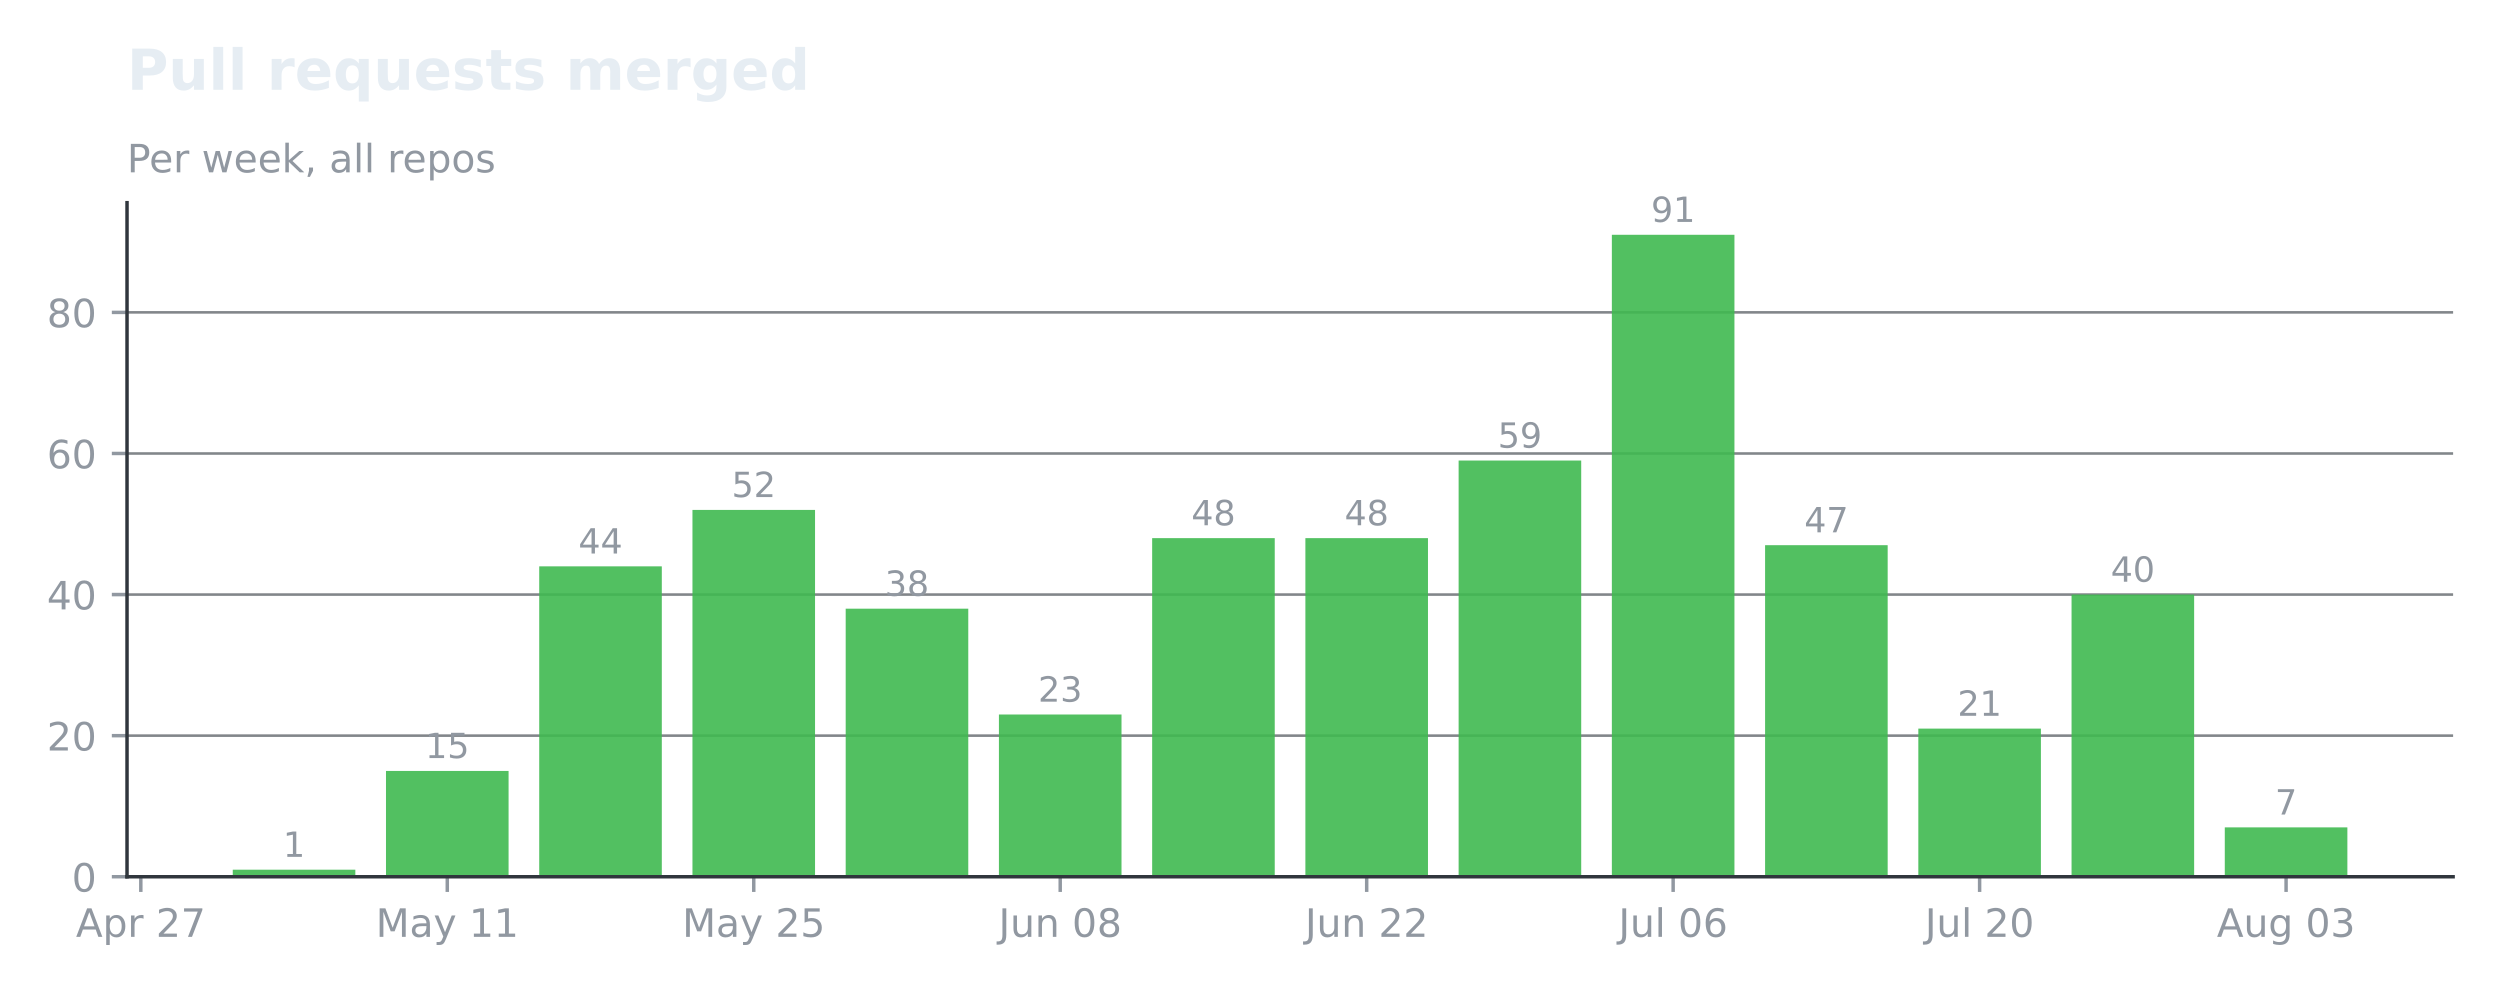
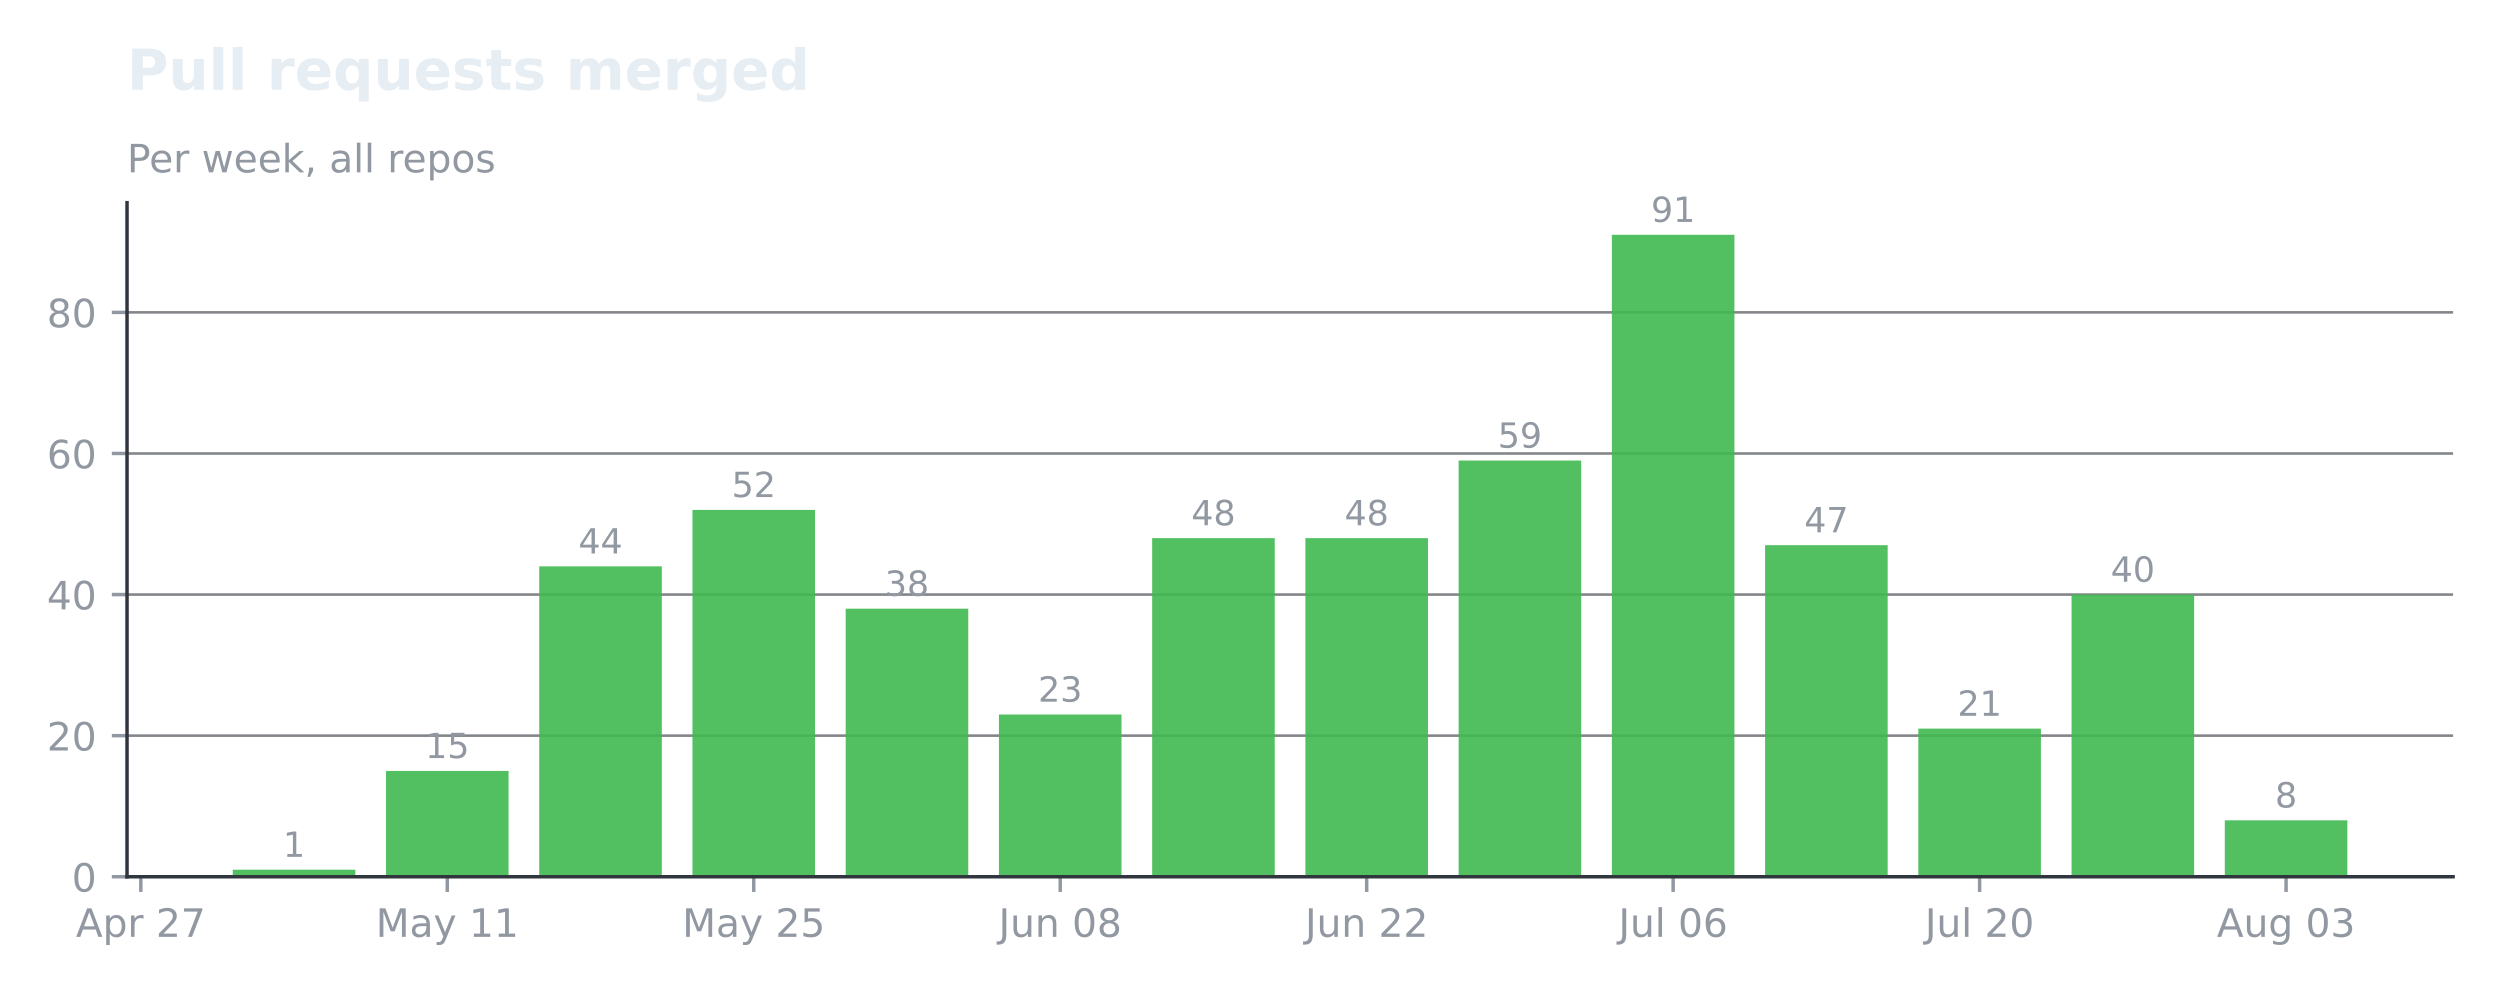
<svg xmlns="http://www.w3.org/2000/svg" xmlns:xlink="http://www.w3.org/1999/xlink" width="575.732pt" height="228.711pt" viewBox="0 0 575.732 228.711" version="1.1">
  <defs>
    <style type="text/css">*{stroke-linejoin: round; stroke-linecap: butt}</style>
  </defs>
  <g id="figure_1">
    <g id="patch_1">
      <path d="M 0 228.711  L 575.732 228.711  L 575.732 -0  L 0 -0  L 0 228.711  z " style="fill: none; opacity: 0" />
    </g>
    <g id="axes_1">
      <g id="patch_2">
        <path d="M 29.253 201.91  L 564.933 201.91  L 564.933 46.678  L 29.253 46.678  L 29.253 201.91  z " style="fill: none" />
      </g>
      <g id="matplotlib.axis_1">
        <g id="xtick_1">
          <g id="line2d_1">
            <defs>
-               <path id="m117ab5d6dc" d="M 0 0  L 0 3.5  " style="stroke: #9198a1; stroke-width: 0.8" />
+               <path id="m3a29b6b973" d="M 0 0  L 0 3.5  " style="stroke: #9198a1; stroke-width: 0.8" />
            </defs>
            <g>
-               <use xlink:href="#m117ab5d6dc" x="32.428" y="201.91" style="fill: #9198a1; stroke: #9198a1; stroke-width: 0.8" />
+               <use xlink:href="#m3a29b6b973" x="32.428" y="201.91" style="fill: #9198a1; stroke: #9198a1; stroke-width: 0.8" />
            </g>
          </g>
          <g id="text_1">
            <g style="fill: #9198a1" transform="translate(17.48706 215.7479) scale(0.09 -0.09)">
              <defs>
                <path id="DejaVuSans-24" d="M 2188 4044  L 1331 1722  L 3047 1722  L 2188 4044  z M 1831 4666  L 2547 4666  L 4325 0  L 3669 0  L 3244 1197  L 1141 1197  L 716 0  L 50 0  L 1831 4666  z " transform="scale(0.015625)" />
                <path id="DejaVuSans-53" d="M 1159 525  L 1159 -1331  L 581 -1331  L 581 3500  L 1159 3500  L 1159 2969  Q 1341 3281 1617 3432  Q 1894 3584 2278 3584  Q 2916 3584 3314 3078  Q 3713 2572 3713 1747  Q 3713 922 3314 415  Q 2916 -91 2278 -91  Q 1894 -91 1617 61  Q 1341 213 1159 525  z M 3116 1747  Q 3116 2381 2855 2742  Q 2594 3103 2138 3103  Q 1681 3103 1420 2742  Q 1159 2381 1159 1747  Q 1159 1113 1420 752  Q 1681 391 2138 391  Q 2594 391 2855 752  Q 3116 1113 3116 1747  z " transform="scale(0.015625)" />
                <path id="DejaVuSans-55" d="M 2631 2963  Q 2534 3019 2420 3045  Q 2306 3072 2169 3072  Q 1681 3072 1420 2755  Q 1159 2438 1159 1844  L 1159 0  L 581 0  L 581 3500  L 1159 3500  L 1159 2956  Q 1341 3275 1631 3429  Q 1922 3584 2338 3584  Q 2397 3584 2469 3576  Q 2541 3569 2628 3553  L 2631 2963  z " transform="scale(0.015625)" />
                <path id="DejaVuSans-3" transform="scale(0.015625)" />
                <path id="DejaVuSans-15" d="M 1228 531  L 3431 531  L 3431 0  L 469 0  L 469 531  Q 828 903 1448 1529  Q 2069 2156 2228 2338  Q 2531 2678 2651 2914  Q 2772 3150 2772 3378  Q 2772 3750 2511 3984  Q 2250 4219 1831 4219  Q 1534 4219 1204 4116  Q 875 4013 500 3803  L 500 4441  Q 881 4594 1212 4672  Q 1544 4750 1819 4750  Q 2544 4750 2975 4387  Q 3406 4025 3406 3419  Q 3406 3131 3298 2873  Q 3191 2616 2906 2266  Q 2828 2175 2409 1742  Q 1991 1309 1228 531  z " transform="scale(0.015625)" />
                <path id="DejaVuSans-1a" d="M 525 4666  L 3525 4666  L 3525 4397  L 1831 0  L 1172 0  L 2766 4134  L 525 4134  L 525 4666  z " transform="scale(0.015625)" />
              </defs>
              <use xlink:href="#DejaVuSans-24" />
              <use xlink:href="#DejaVuSans-53" transform="translate(68.40625 0)" />
              <use xlink:href="#DejaVuSans-55" transform="translate(131.8906 0)" />
              <use xlink:href="#DejaVuSans-3" transform="translate(173 0)" />
              <use xlink:href="#DejaVuSans-15" transform="translate(204.7812 0)" />
              <use xlink:href="#DejaVuSans-1a" transform="translate(268.4062 0)" />
            </g>
          </g>
        </g>
        <g id="xtick_2">
          <g id="line2d_2">
            <g>
-               <use xlink:href="#m117ab5d6dc" x="103.006" y="201.91" style="fill: #9198a1; stroke: #9198a1; stroke-width: 0.8" />
+               <use xlink:href="#m3a29b6b973" x="103.006" y="201.91" style="fill: #9198a1; stroke: #9198a1; stroke-width: 0.8" />
            </g>
          </g>
          <g id="text_2">
            <g style="fill: #9198a1" transform="translate(86.54539 215.7479) scale(0.09 -0.09)">
              <defs>
                <path id="DejaVuSans-30" d="M 628 4666  L 1569 4666  L 2759 1491  L 3956 4666  L 4897 4666  L 4897 0  L 4281 0  L 4281 4097  L 3078 897  L 2444 897  L 1241 4097  L 1241 0  L 628 0  L 628 4666  z " transform="scale(0.015625)" />
                <path id="DejaVuSans-44" d="M 2194 1759  Q 1497 1759 1228 1600  Q 959 1441 959 1056  Q 959 750 1161 570  Q 1363 391 1709 391  Q 2188 391 2477 730  Q 2766 1069 2766 1631  L 2766 1759  L 2194 1759  z M 3341 1997  L 3341 0  L 2766 0  L 2766 531  Q 2569 213 2275 61  Q 1981 -91 1556 -91  Q 1019 -91 701 211  Q 384 513 384 1019  Q 384 1609 779 1909  Q 1175 2209 1959 2209  L 2766 2209  L 2766 2266  Q 2766 2663 2505 2880  Q 2244 3097 1772 3097  Q 1472 3097 1187 3025  Q 903 2953 641 2809  L 641 3341  Q 956 3463 1253 3523  Q 1550 3584 1831 3584  Q 2591 3584 2966 3190  Q 3341 2797 3341 1997  z " transform="scale(0.015625)" />
                <path id="DejaVuSans-5c" d="M 2059 -325  Q 1816 -950 1584 -1140  Q 1353 -1331 966 -1331  L 506 -1331  L 506 -850  L 844 -850  Q 1081 -850 1212 -737  Q 1344 -625 1503 -206  L 1606 56  L 191 3500  L 800 3500  L 1894 763  L 2988 3500  L 3597 3500  L 2059 -325  z " transform="scale(0.015625)" />
                <path id="DejaVuSans-14" d="M 794 531  L 1825 531  L 1825 4091  L 703 3866  L 703 4441  L 1819 4666  L 2450 4666  L 2450 531  L 3481 531  L 3481 0  L 794 0  L 794 531  z " transform="scale(0.015625)" />
              </defs>
              <use xlink:href="#DejaVuSans-30" />
              <use xlink:href="#DejaVuSans-44" transform="translate(86.28125 0)" />
              <use xlink:href="#DejaVuSans-5c" transform="translate(147.5625 0)" />
              <use xlink:href="#DejaVuSans-3" transform="translate(206.75 0)" />
              <use xlink:href="#DejaVuSans-14" transform="translate(238.5312 0)" />
              <use xlink:href="#DejaVuSans-14" transform="translate(302.1562 0)" />
            </g>
          </g>
        </g>
        <g id="xtick_3">
          <g id="line2d_3">
            <g>
-               <use xlink:href="#m117ab5d6dc" x="173.583" y="201.91" style="fill: #9198a1; stroke: #9198a1; stroke-width: 0.8" />
+               <use xlink:href="#m3a29b6b973" x="173.583" y="201.91" style="fill: #9198a1; stroke: #9198a1; stroke-width: 0.8" />
            </g>
          </g>
          <g id="text_3">
            <g style="fill: #9198a1" transform="translate(157.1225 215.7479) scale(0.09 -0.09)">
              <defs>
                <path id="DejaVuSans-18" d="M 691 4666  L 3169 4666  L 3169 4134  L 1269 4134  L 1269 2991  Q 1406 3038 1543 3061  Q 1681 3084 1819 3084  Q 2600 3084 3056 2656  Q 3513 2228 3513 1497  Q 3513 744 3044 326  Q 2575 -91 1722 -91  Q 1428 -91 1123 -41  Q 819 9 494 109  L 494 744  Q 775 591 1075 516  Q 1375 441 1709 441  Q 2250 441 2565 725  Q 2881 1009 2881 1497  Q 2881 1984 2565 2268  Q 2250 2553 1709 2553  Q 1456 2553 1204 2497  Q 953 2441 691 2322  L 691 4666  z " transform="scale(0.015625)" />
              </defs>
              <use xlink:href="#DejaVuSans-30" />
              <use xlink:href="#DejaVuSans-44" transform="translate(86.28125 0)" />
              <use xlink:href="#DejaVuSans-5c" transform="translate(147.5625 0)" />
              <use xlink:href="#DejaVuSans-3" transform="translate(206.75 0)" />
              <use xlink:href="#DejaVuSans-15" transform="translate(238.5312 0)" />
              <use xlink:href="#DejaVuSans-18" transform="translate(302.1562 0)" />
            </g>
          </g>
        </g>
        <g id="xtick_4">
          <g id="line2d_4">
            <g>
-               <use xlink:href="#m117ab5d6dc" x="244.16" y="201.91" style="fill: #9198a1; stroke: #9198a1; stroke-width: 0.8" />
+               <use xlink:href="#m3a29b6b973" x="244.16" y="201.91" style="fill: #9198a1; stroke: #9198a1; stroke-width: 0.8" />
            </g>
          </g>
          <g id="text_4">
            <g style="fill: #9198a1" transform="translate(229.972 215.7479) scale(0.09 -0.09)">
              <defs>
                <path id="DejaVuSans-2d" d="M 628 4666  L 1259 4666  L 1259 325  Q 1259 -519 939 -900  Q 619 -1281 -91 -1281  L -331 -1281  L -331 -750  L -134 -750  Q 284 -750 456 -515  Q 628 -281 628 325  L 628 4666  z " transform="scale(0.015625)" />
                <path id="DejaVuSans-58" d="M 544 1381  L 544 3500  L 1119 3500  L 1119 1403  Q 1119 906 1312 657  Q 1506 409 1894 409  Q 2359 409 2629 706  Q 2900 1003 2900 1516  L 2900 3500  L 3475 3500  L 3475 0  L 2900 0  L 2900 538  Q 2691 219 2414 64  Q 2138 -91 1772 -91  Q 1169 -91 856 284  Q 544 659 544 1381  z M 1991 3584  L 1991 3584  z " transform="scale(0.015625)" />
                <path id="DejaVuSans-51" d="M 3513 2113  L 3513 0  L 2938 0  L 2938 2094  Q 2938 2591 2744 2837  Q 2550 3084 2163 3084  Q 1697 3084 1428 2787  Q 1159 2491 1159 1978  L 1159 0  L 581 0  L 581 3500  L 1159 3500  L 1159 2956  Q 1366 3272 1645 3428  Q 1925 3584 2291 3584  Q 2894 3584 3203 3211  Q 3513 2838 3513 2113  z " transform="scale(0.015625)" />
                <path id="DejaVuSans-13" d="M 2034 4250  Q 1547 4250 1301 3770  Q 1056 3291 1056 2328  Q 1056 1369 1301 889  Q 1547 409 2034 409  Q 2525 409 2770 889  Q 3016 1369 3016 2328  Q 3016 3291 2770 3770  Q 2525 4250 2034 4250  z M 2034 4750  Q 2819 4750 3233 4129  Q 3647 3509 3647 2328  Q 3647 1150 3233 529  Q 2819 -91 2034 -91  Q 1250 -91 836 529  Q 422 1150 422 2328  Q 422 3509 836 4129  Q 1250 4750 2034 4750  z " transform="scale(0.015625)" />
                <path id="DejaVuSans-1b" d="M 2034 2216  Q 1584 2216 1326 1975  Q 1069 1734 1069 1313  Q 1069 891 1326 650  Q 1584 409 2034 409  Q 2484 409 2743 651  Q 3003 894 3003 1313  Q 3003 1734 2745 1975  Q 2488 2216 2034 2216  z M 1403 2484  Q 997 2584 770 2862  Q 544 3141 544 3541  Q 544 4100 942 4425  Q 1341 4750 2034 4750  Q 2731 4750 3128 4425  Q 3525 4100 3525 3541  Q 3525 3141 3298 2862  Q 3072 2584 2669 2484  Q 3125 2378 3379 2068  Q 3634 1759 3634 1313  Q 3634 634 3220 271  Q 2806 -91 2034 -91  Q 1263 -91 848 271  Q 434 634 434 1313  Q 434 1759 690 2068  Q 947 2378 1403 2484  z M 1172 3481  Q 1172 3119 1398 2916  Q 1625 2713 2034 2713  Q 2441 2713 2670 2916  Q 2900 3119 2900 3481  Q 2900 3844 2670 4047  Q 2441 4250 2034 4250  Q 1625 4250 1398 4047  Q 1172 3844 1172 3481  z " transform="scale(0.015625)" />
              </defs>
              <use xlink:href="#DejaVuSans-2d" />
              <use xlink:href="#DejaVuSans-58" transform="translate(29.5 0)" />
              <use xlink:href="#DejaVuSans-51" transform="translate(92.875 0)" />
              <use xlink:href="#DejaVuSans-3" transform="translate(156.25 0)" />
              <use xlink:href="#DejaVuSans-13" transform="translate(188.0312 0)" />
              <use xlink:href="#DejaVuSans-1b" transform="translate(251.6562 0)" />
            </g>
          </g>
        </g>
        <g id="xtick_5">
          <g id="line2d_5">
            <g>
-               <use xlink:href="#m117ab5d6dc" x="314.737" y="201.91" style="fill: #9198a1; stroke: #9198a1; stroke-width: 0.8" />
+               <use xlink:href="#m3a29b6b973" x="314.737" y="201.91" style="fill: #9198a1; stroke: #9198a1; stroke-width: 0.8" />
            </g>
          </g>
          <g id="text_5">
            <g style="fill: #9198a1" transform="translate(300.5491 215.7479) scale(0.09 -0.09)">
              <use xlink:href="#DejaVuSans-2d" />
              <use xlink:href="#DejaVuSans-58" transform="translate(29.5 0)" />
              <use xlink:href="#DejaVuSans-51" transform="translate(92.875 0)" />
              <use xlink:href="#DejaVuSans-3" transform="translate(156.25 0)" />
              <use xlink:href="#DejaVuSans-15" transform="translate(188.0312 0)" />
              <use xlink:href="#DejaVuSans-15" transform="translate(251.6562 0)" />
            </g>
          </g>
        </g>
        <g id="xtick_6">
          <g id="line2d_6">
            <g>
-               <use xlink:href="#m117ab5d6dc" x="385.314" y="201.91" style="fill: #9198a1; stroke: #9198a1; stroke-width: 0.8" />
+               <use xlink:href="#m3a29b6b973" x="385.314" y="201.91" style="fill: #9198a1; stroke: #9198a1; stroke-width: 0.8" />
            </g>
          </g>
          <g id="text_6">
            <g style="fill: #9198a1" transform="translate(372.7279 215.7486) scale(0.09 -0.09)">
              <defs>
                <path id="DejaVuSans-4f" d="M 603 4863  L 1178 4863  L 1178 0  L 603 0  L 603 4863  z " transform="scale(0.015625)" />
                <path id="DejaVuSans-19" d="M 2113 2584  Q 1688 2584 1439 2293  Q 1191 2003 1191 1497  Q 1191 994 1439 701  Q 1688 409 2113 409  Q 2538 409 2786 701  Q 3034 994 3034 1497  Q 3034 2003 2786 2293  Q 2538 2584 2113 2584  z M 3366 4563  L 3366 3988  Q 3128 4100 2886 4159  Q 2644 4219 2406 4219  Q 1781 4219 1451 3797  Q 1122 3375 1075 2522  Q 1259 2794 1537 2939  Q 1816 3084 2150 3084  Q 2853 3084 3261 2657  Q 3669 2231 3669 1497  Q 3669 778 3244 343  Q 2819 -91 2113 -91  Q 1303 -91 875 529  Q 447 1150 447 2328  Q 447 3434 972 4092  Q 1497 4750 2381 4750  Q 2619 4750 2861 4703  Q 3103 4656 3366 4563  z " transform="scale(0.015625)" />
              </defs>
              <use xlink:href="#DejaVuSans-2d" />
              <use xlink:href="#DejaVuSans-58" transform="translate(29.5 0)" />
              <use xlink:href="#DejaVuSans-4f" transform="translate(92.875 0)" />
              <use xlink:href="#DejaVuSans-3" transform="translate(120.6562 0)" />
              <use xlink:href="#DejaVuSans-13" transform="translate(152.4375 0)" />
              <use xlink:href="#DejaVuSans-19" transform="translate(216.0625 0)" />
            </g>
          </g>
        </g>
        <g id="xtick_7">
          <g id="line2d_7">
            <g>
-               <use xlink:href="#m117ab5d6dc" x="455.891" y="201.91" style="fill: #9198a1; stroke: #9198a1; stroke-width: 0.8" />
+               <use xlink:href="#m3a29b6b973" x="455.891" y="201.91" style="fill: #9198a1; stroke: #9198a1; stroke-width: 0.8" />
            </g>
          </g>
          <g id="text_7">
            <g style="fill: #9198a1" transform="translate(443.305 215.7486) scale(0.09 -0.09)">
              <use xlink:href="#DejaVuSans-2d" />
              <use xlink:href="#DejaVuSans-58" transform="translate(29.5 0)" />
              <use xlink:href="#DejaVuSans-4f" transform="translate(92.875 0)" />
              <use xlink:href="#DejaVuSans-3" transform="translate(120.6562 0)" />
              <use xlink:href="#DejaVuSans-15" transform="translate(152.4375 0)" />
              <use xlink:href="#DejaVuSans-13" transform="translate(216.0625 0)" />
            </g>
          </g>
        </g>
        <g id="xtick_8">
          <g id="line2d_8">
            <g>
-               <use xlink:href="#m117ab5d6dc" x="526.468" y="201.91" style="fill: #9198a1; stroke: #9198a1; stroke-width: 0.8" />
+               <use xlink:href="#m3a29b6b973" x="526.468" y="201.91" style="fill: #9198a1; stroke: #9198a1; stroke-width: 0.8" />
            </g>
          </g>
          <g id="text_8">
            <g style="fill: #9198a1" transform="translate(510.5246 215.7479) scale(0.09 -0.09)">
              <defs>
                <path id="DejaVuSans-4a" d="M 2906 1791  Q 2906 2416 2648 2759  Q 2391 3103 1925 3103  Q 1463 3103 1205 2759  Q 947 2416 947 1791  Q 947 1169 1205 825  Q 1463 481 1925 481  Q 2391 481 2648 825  Q 2906 1169 2906 1791  z M 3481 434  Q 3481 -459 3084 -895  Q 2688 -1331 1869 -1331  Q 1566 -1331 1297 -1286  Q 1028 -1241 775 -1147  L 775 -588  Q 1028 -725 1275 -790  Q 1522 -856 1778 -856  Q 2344 -856 2625 -561  Q 2906 -266 2906 331  L 2906 616  Q 2728 306 2450 153  Q 2172 0 1784 0  Q 1141 0 747 490  Q 353 981 353 1791  Q 353 2603 747 3093  Q 1141 3584 1784 3584  Q 2172 3584 2450 3431  Q 2728 3278 2906 2969  L 2906 3500  L 3481 3500  L 3481 434  z " transform="scale(0.015625)" />
                <path id="DejaVuSans-16" d="M 2597 2516  Q 3050 2419 3304 2112  Q 3559 1806 3559 1356  Q 3559 666 3084 287  Q 2609 -91 1734 -91  Q 1441 -91 1130 -33  Q 819 25 488 141  L 488 750  Q 750 597 1062 519  Q 1375 441 1716 441  Q 2309 441 2620 675  Q 2931 909 2931 1356  Q 2931 1769 2642 2001  Q 2353 2234 1838 2234  L 1294 2234  L 1294 2753  L 1863 2753  Q 2328 2753 2575 2939  Q 2822 3125 2822 3475  Q 2822 3834 2567 4026  Q 2313 4219 1838 4219  Q 1578 4219 1281 4162  Q 984 4106 628 3988  L 628 4550  Q 988 4650 1302 4700  Q 1616 4750 1894 4750  Q 2613 4750 3031 4423  Q 3450 4097 3450 3541  Q 3450 3153 3228 2886  Q 3006 2619 2597 2516  z " transform="scale(0.015625)" />
              </defs>
              <use xlink:href="#DejaVuSans-24" />
              <use xlink:href="#DejaVuSans-58" transform="translate(68.40625 0)" />
              <use xlink:href="#DejaVuSans-4a" transform="translate(131.7812 0)" />
              <use xlink:href="#DejaVuSans-3" transform="translate(195.2656 0)" />
              <use xlink:href="#DejaVuSans-13" transform="translate(227.0469 0)" />
              <use xlink:href="#DejaVuSans-16" transform="translate(290.6719 0)" />
            </g>
          </g>
        </g>
      </g>
      <g id="matplotlib.axis_2">
        <g id="ytick_1">
          <g id="line2d_9">
-             <path d="M 29.253 201.91  L 564.933 201.91  " clip-path="url(#pc15104edbd)" style="fill: none; stroke: #30363d; stroke-opacity: 0.6; stroke-width: 0.6; stroke-linecap: square" />
+             <path d="M 29.253 201.91  L 564.933 201.91  " clip-path="url(#p8635b51115)" style="fill: none; stroke: #30363d; stroke-opacity: 0.6; stroke-width: 0.6; stroke-linecap: square" />
          </g>
          <g id="line2d_10">
            <defs>
-               <path id="maf0ea19ab8" d="M 0 0  L -3.5 0  " style="stroke: #9198a1; stroke-width: 0.8" />
+               <path id="m105c6fbf0f" d="M 0 0  L -3.5 0  " style="stroke: #9198a1; stroke-width: 0.8" />
            </defs>
            <g>
-               <use xlink:href="#maf0ea19ab8" x="29.253" y="201.91" style="fill: #9198a1; stroke: #9198a1; stroke-width: 0.8" />
+               <use xlink:href="#m105c6fbf0f" x="29.253" y="201.91" style="fill: #9198a1; stroke: #9198a1; stroke-width: 0.8" />
            </g>
          </g>
          <g id="text_9">
            <g style="fill: #9198a1" transform="translate(16.52625 205.3289) scale(0.09 -0.09)">
              <use xlink:href="#DejaVuSans-13" />
            </g>
          </g>
        </g>
        <g id="ytick_2">
          <g id="line2d_11">
-             <path d="M 29.253 169.418  L 564.933 169.418  " clip-path="url(#pc15104edbd)" style="fill: none; stroke: #30363d; stroke-opacity: 0.6; stroke-width: 0.6; stroke-linecap: square" />
+             <path d="M 29.253 169.418  L 564.933 169.418  " clip-path="url(#p8635b51115)" style="fill: none; stroke: #30363d; stroke-opacity: 0.6; stroke-width: 0.6; stroke-linecap: square" />
          </g>
          <g id="line2d_12">
            <g>
-               <use xlink:href="#maf0ea19ab8" x="29.253" y="169.418" style="fill: #9198a1; stroke: #9198a1; stroke-width: 0.8" />
+               <use xlink:href="#m105c6fbf0f" x="29.253" y="169.418" style="fill: #9198a1; stroke: #9198a1; stroke-width: 0.8" />
            </g>
          </g>
          <g id="text_10">
            <g style="fill: #9198a1" transform="translate(10.8 172.8366) scale(0.09 -0.09)">
              <use xlink:href="#DejaVuSans-15" />
              <use xlink:href="#DejaVuSans-13" transform="translate(63.625 0)" />
            </g>
          </g>
        </g>
        <g id="ytick_3">
          <g id="line2d_13">
-             <path d="M 29.253 136.925  L 564.933 136.925  " clip-path="url(#pc15104edbd)" style="fill: none; stroke: #30363d; stroke-opacity: 0.6; stroke-width: 0.6; stroke-linecap: square" />
+             <path d="M 29.253 136.925  L 564.933 136.925  " clip-path="url(#p8635b51115)" style="fill: none; stroke: #30363d; stroke-opacity: 0.6; stroke-width: 0.6; stroke-linecap: square" />
          </g>
          <g id="line2d_14">
            <g>
-               <use xlink:href="#maf0ea19ab8" x="29.253" y="136.925" style="fill: #9198a1; stroke: #9198a1; stroke-width: 0.8" />
+               <use xlink:href="#m105c6fbf0f" x="29.253" y="136.925" style="fill: #9198a1; stroke: #9198a1; stroke-width: 0.8" />
            </g>
          </g>
          <g id="text_11">
            <g style="fill: #9198a1" transform="translate(10.8 140.3443) scale(0.09 -0.09)">
              <defs>
                <path id="DejaVuSans-17" d="M 2419 4116  L 825 1625  L 2419 1625  L 2419 4116  z M 2253 4666  L 3047 4666  L 3047 1625  L 3713 1625  L 3713 1100  L 3047 1100  L 3047 0  L 2419 0  L 2419 1100  L 313 1100  L 313 1709  L 2253 4666  z " transform="scale(0.015625)" />
              </defs>
              <use xlink:href="#DejaVuSans-17" />
              <use xlink:href="#DejaVuSans-13" transform="translate(63.625 0)" />
            </g>
          </g>
        </g>
        <g id="ytick_4">
          <g id="line2d_15">
-             <path d="M 29.253 104.433  L 564.933 104.433  " clip-path="url(#pc15104edbd)" style="fill: none; stroke: #30363d; stroke-opacity: 0.6; stroke-width: 0.6; stroke-linecap: square" />
+             <path d="M 29.253 104.433  L 564.933 104.433  " clip-path="url(#p8635b51115)" style="fill: none; stroke: #30363d; stroke-opacity: 0.6; stroke-width: 0.6; stroke-linecap: square" />
          </g>
          <g id="line2d_16">
            <g>
-               <use xlink:href="#maf0ea19ab8" x="29.253" y="104.433" style="fill: #9198a1; stroke: #9198a1; stroke-width: 0.8" />
+               <use xlink:href="#m105c6fbf0f" x="29.253" y="104.433" style="fill: #9198a1; stroke: #9198a1; stroke-width: 0.8" />
            </g>
          </g>
          <g id="text_12">
            <g style="fill: #9198a1" transform="translate(10.8 107.852) scale(0.09 -0.09)">
              <use xlink:href="#DejaVuSans-19" />
              <use xlink:href="#DejaVuSans-13" transform="translate(63.625 0)" />
            </g>
          </g>
        </g>
        <g id="ytick_5">
          <g id="line2d_17">
-             <path d="M 29.253 71.941  L 564.933 71.941  " clip-path="url(#pc15104edbd)" style="fill: none; stroke: #30363d; stroke-opacity: 0.6; stroke-width: 0.6; stroke-linecap: square" />
+             <path d="M 29.253 71.941  L 564.933 71.941  " clip-path="url(#p8635b51115)" style="fill: none; stroke: #30363d; stroke-opacity: 0.6; stroke-width: 0.6; stroke-linecap: square" />
          </g>
          <g id="line2d_18">
            <g>
-               <use xlink:href="#maf0ea19ab8" x="29.253" y="71.941" style="fill: #9198a1; stroke: #9198a1; stroke-width: 0.8" />
+               <use xlink:href="#m105c6fbf0f" x="29.253" y="71.941" style="fill: #9198a1; stroke: #9198a1; stroke-width: 0.8" />
            </g>
          </g>
          <g id="text_13">
            <g style="fill: #9198a1" transform="translate(10.8 75.35968) scale(0.09 -0.09)">
              <use xlink:href="#DejaVuSans-1b" />
              <use xlink:href="#DejaVuSans-13" transform="translate(63.625 0)" />
            </g>
          </g>
        </g>
      </g>
      <g id="patch_3">
-         <path d="M 53.602 201.91  L 81.832 201.91  L 81.832 200.285  L 53.602 200.285  z " clip-path="url(#pc15104edbd)" style="fill: #3fb950; opacity: 0.9" />
+         <path d="M 53.602 201.91  L 81.832 201.91  L 81.832 200.285  L 53.602 200.285  z " clip-path="url(#p8635b51115)" style="fill: #3fb950; opacity: 0.9" />
      </g>
      <g id="patch_4">
-         <path d="M 88.89 201.91  L 117.121 201.91  L 117.121 177.541  L 88.89 177.541  z " clip-path="url(#pc15104edbd)" style="fill: #3fb950; opacity: 0.9" />
+         <path d="M 88.89 201.91  L 117.121 201.91  L 117.121 177.541  L 88.89 177.541  z " clip-path="url(#p8635b51115)" style="fill: #3fb950; opacity: 0.9" />
      </g>
      <g id="patch_5">
-         <path d="M 124.179 201.91  L 152.409 201.91  L 152.409 130.427  L 124.179 130.427  z " clip-path="url(#pc15104edbd)" style="fill: #3fb950; opacity: 0.9" />
+         <path d="M 124.179 201.91  L 152.409 201.91  L 152.409 130.427  L 124.179 130.427  z " clip-path="url(#p8635b51115)" style="fill: #3fb950; opacity: 0.9" />
      </g>
      <g id="patch_6">
-         <path d="M 159.467 201.91  L 187.698 201.91  L 187.698 117.43  L 159.467 117.43  z " clip-path="url(#pc15104edbd)" style="fill: #3fb950; opacity: 0.9" />
+         <path d="M 159.467 201.91  L 187.698 201.91  L 187.698 117.43  L 159.467 117.43  z " clip-path="url(#p8635b51115)" style="fill: #3fb950; opacity: 0.9" />
      </g>
      <g id="patch_7">
-         <path d="M 194.756 201.91  L 222.987 201.91  L 222.987 140.175  L 194.756 140.175  z " clip-path="url(#pc15104edbd)" style="fill: #3fb950; opacity: 0.9" />
+         <path d="M 194.756 201.91  L 222.987 201.91  L 222.987 140.175  L 194.756 140.175  z " clip-path="url(#p8635b51115)" style="fill: #3fb950; opacity: 0.9" />
      </g>
      <g id="patch_8">
-         <path d="M 230.044 201.91  L 258.275 201.91  L 258.275 164.544  L 230.044 164.544  z " clip-path="url(#pc15104edbd)" style="fill: #3fb950; opacity: 0.9" />
+         <path d="M 230.044 201.91  L 258.275 201.91  L 258.275 164.544  L 230.044 164.544  z " clip-path="url(#p8635b51115)" style="fill: #3fb950; opacity: 0.9" />
      </g>
      <g id="patch_9">
-         <path d="M 265.333 201.91  L 293.564 201.91  L 293.564 123.928  L 265.333 123.928  z " clip-path="url(#pc15104edbd)" style="fill: #3fb950; opacity: 0.9" />
+         <path d="M 265.333 201.91  L 293.564 201.91  L 293.564 123.928  L 265.333 123.928  z " clip-path="url(#p8635b51115)" style="fill: #3fb950; opacity: 0.9" />
      </g>
      <g id="patch_10">
-         <path d="M 300.621 201.91  L 328.852 201.91  L 328.852 123.928  L 300.621 123.928  z " clip-path="url(#pc15104edbd)" style="fill: #3fb950; opacity: 0.9" />
+         <path d="M 300.621 201.91  L 328.852 201.91  L 328.852 123.928  L 300.621 123.928  z " clip-path="url(#p8635b51115)" style="fill: #3fb950; opacity: 0.9" />
      </g>
      <g id="patch_11">
-         <path d="M 335.91 201.91  L 364.141 201.91  L 364.141 106.058  L 335.91 106.058  z " clip-path="url(#pc15104edbd)" style="fill: #3fb950; opacity: 0.9" />
+         <path d="M 335.91 201.91  L 364.141 201.91  L 364.141 106.058  L 335.91 106.058  z " clip-path="url(#p8635b51115)" style="fill: #3fb950; opacity: 0.9" />
      </g>
      <g id="patch_12">
-         <path d="M 371.198 201.91  L 399.429 201.91  L 399.429 54.07  L 371.198 54.07  z " clip-path="url(#pc15104edbd)" style="fill: #3fb950; opacity: 0.9" />
+         <path d="M 371.198 201.91  L 399.429 201.91  L 399.429 54.07  L 371.198 54.07  z " clip-path="url(#p8635b51115)" style="fill: #3fb950; opacity: 0.9" />
      </g>
      <g id="patch_13">
-         <path d="M 406.487 201.91  L 434.718 201.91  L 434.718 125.553  L 406.487 125.553  z " clip-path="url(#pc15104edbd)" style="fill: #3fb950; opacity: 0.9" />
+         <path d="M 406.487 201.91  L 434.718 201.91  L 434.718 125.553  L 406.487 125.553  z " clip-path="url(#p8635b51115)" style="fill: #3fb950; opacity: 0.9" />
      </g>
      <g id="patch_14">
-         <path d="M 441.776 201.91  L 470.006 201.91  L 470.006 167.793  L 441.776 167.793  z " clip-path="url(#pc15104edbd)" style="fill: #3fb950; opacity: 0.9" />
+         <path d="M 441.776 201.91  L 470.006 201.91  L 470.006 167.793  L 441.776 167.793  z " clip-path="url(#p8635b51115)" style="fill: #3fb950; opacity: 0.9" />
      </g>
      <g id="patch_15">
-         <path d="M 477.064 201.91  L 505.295 201.91  L 505.295 136.925  L 477.064 136.925  z " clip-path="url(#pc15104edbd)" style="fill: #3fb950; opacity: 0.9" />
+         <path d="M 477.064 201.91  L 505.295 201.91  L 505.295 136.925  L 477.064 136.925  z " clip-path="url(#p8635b51115)" style="fill: #3fb950; opacity: 0.9" />
      </g>
      <g id="patch_16">
-         <path d="M 512.353 201.91  L 540.583 201.91  L 540.583 190.538  L 512.353 190.538  z " clip-path="url(#pc15104edbd)" style="fill: #3fb950; opacity: 0.9" />
+         <path d="M 512.353 201.91  L 540.583 201.91  L 540.583 188.913  L 512.353 188.913  z " clip-path="url(#p8635b51115)" style="fill: #3fb950; opacity: 0.9" />
      </g>
      <g id="patch_17">
        <path d="M 29.253 201.91  L 29.253 46.678  " style="fill: none; stroke: #30363d; stroke-width: 0.8; stroke-linejoin: miter; stroke-linecap: square" />
      </g>
      <g id="patch_18">
        <path d="M 29.253 201.91  L 564.933 201.91  " style="fill: none; stroke: #30363d; stroke-width: 0.8; stroke-linejoin: miter; stroke-linecap: square" />
      </g>
      <g id="text_14">
        <g style="fill: #9198a1" transform="translate(65.17201 197.3286) scale(0.08 -0.08)">
          <use xlink:href="#DejaVuSans-14" />
        </g>
      </g>
      <g id="text_15">
        <g style="fill: #9198a1" transform="translate(97.91554 174.5839) scale(0.08 -0.08)">
          <use xlink:href="#DejaVuSans-14" />
          <use xlink:href="#DejaVuSans-18" transform="translate(63.625 0)" />
        </g>
      </g>
      <g id="text_16">
        <g style="fill: #9198a1" transform="translate(133.2041 127.4701) scale(0.08 -0.08)">
          <use xlink:href="#DejaVuSans-17" />
          <use xlink:href="#DejaVuSans-17" transform="translate(63.625 0)" />
        </g>
      </g>
      <g id="text_17">
        <g style="fill: #9198a1" transform="translate(168.4926 114.4732) scale(0.08 -0.08)">
          <use xlink:href="#DejaVuSans-18" />
          <use xlink:href="#DejaVuSans-15" transform="translate(63.625 0)" />
        </g>
      </g>
      <g id="text_18">
        <g style="fill: #9198a1" transform="translate(203.7812 137.2178) scale(0.08 -0.08)">
          <use xlink:href="#DejaVuSans-16" />
          <use xlink:href="#DejaVuSans-1b" transform="translate(63.625 0)" />
        </g>
      </g>
      <g id="text_19">
        <g style="fill: #9198a1" transform="translate(239.0697 161.587) scale(0.08 -0.08)">
          <use xlink:href="#DejaVuSans-15" />
          <use xlink:href="#DejaVuSans-16" transform="translate(63.625 0)" />
        </g>
      </g>
      <g id="text_20">
        <g style="fill: #9198a1" transform="translate(274.3582 120.9716) scale(0.08 -0.08)">
          <use xlink:href="#DejaVuSans-17" />
          <use xlink:href="#DejaVuSans-1b" transform="translate(63.625 0)" />
        </g>
      </g>
      <g id="text_21">
        <g style="fill: #9198a1" transform="translate(309.6468 120.9716) scale(0.08 -0.08)">
          <use xlink:href="#DejaVuSans-17" />
          <use xlink:href="#DejaVuSans-1b" transform="translate(63.625 0)" />
        </g>
      </g>
      <g id="text_22">
        <g style="fill: #9198a1" transform="translate(344.9353 103.1009) scale(0.08 -0.08)">
          <defs>
            <path id="DejaVuSans-1c" d="M 703 97  L 703 672  Q 941 559 1184 500  Q 1428 441 1663 441  Q 2288 441 2617 861  Q 2947 1281 2994 2138  Q 2813 1869 2534 1725  Q 2256 1581 1919 1581  Q 1219 1581 811 2004  Q 403 2428 403 3163  Q 403 3881 828 4315  Q 1253 4750 1959 4750  Q 2769 4750 3195 4129  Q 3622 3509 3622 2328  Q 3622 1225 3098 567  Q 2575 -91 1691 -91  Q 1453 -91 1209 -44  Q 966 3 703 97  z M 1959 2075  Q 2384 2075 2632 2365  Q 2881 2656 2881 3163  Q 2881 3666 2632 3958  Q 2384 4250 1959 4250  Q 1534 4250 1286 3958  Q 1038 3666 1038 3163  Q 1038 2656 1286 2365  Q 1534 2075 1959 2075  z " transform="scale(0.015625)" />
          </defs>
          <use xlink:href="#DejaVuSans-18" />
          <use xlink:href="#DejaVuSans-1c" transform="translate(63.625 0)" />
        </g>
      </g>
      <g id="text_23">
        <g style="fill: #9198a1" transform="translate(380.2238 51.11317) scale(0.08 -0.08)">
          <use xlink:href="#DejaVuSans-1c" />
          <use xlink:href="#DejaVuSans-14" transform="translate(63.625 0)" />
        </g>
      </g>
      <g id="text_24">
        <g style="fill: #9198a1" transform="translate(415.5124 122.5962) scale(0.08 -0.08)">
          <use xlink:href="#DejaVuSans-17" />
          <use xlink:href="#DejaVuSans-1a" transform="translate(63.625 0)" />
        </g>
      </g>
      <g id="text_25">
        <g style="fill: #9198a1" transform="translate(450.8009 164.8362) scale(0.08 -0.08)">
          <use xlink:href="#DejaVuSans-15" />
          <use xlink:href="#DejaVuSans-14" transform="translate(63.625 0)" />
        </g>
      </g>
      <g id="text_26">
        <g style="fill: #9198a1" transform="translate(486.0895 133.9686) scale(0.08 -0.08)">
          <use xlink:href="#DejaVuSans-17" />
          <use xlink:href="#DejaVuSans-13" transform="translate(63.625 0)" />
        </g>
      </g>
      <g id="text_27">
-         <g style="fill: #9198a1" transform="translate(523.923 187.5809) scale(0.08 -0.08)">
-           <use xlink:href="#DejaVuSans-1a" />
+         <g style="fill: #9198a1" transform="translate(523.923 185.9562) scale(0.08 -0.08)">
+           <use xlink:href="#DejaVuSans-1b" />
        </g>
      </g>
      <g id="text_28">
        <g style="fill: #9198a1" transform="translate(29.2525 39.69253) scale(0.09 -0.09)">
          <defs>
            <path id="DejaVuSans-33" d="M 1259 4147  L 1259 2394  L 2053 2394  Q 2494 2394 2734 2622  Q 2975 2850 2975 3272  Q 2975 3691 2734 3919  Q 2494 4147 2053 4147  L 1259 4147  z M 628 4666  L 2053 4666  Q 2838 4666 3239 4311  Q 3641 3956 3641 3272  Q 3641 2581 3239 2228  Q 2838 1875 2053 1875  L 1259 1875  L 1259 0  L 628 0  L 628 4666  z " transform="scale(0.015625)" />
            <path id="DejaVuSans-48" d="M 3597 1894  L 3597 1613  L 953 1613  Q 991 1019 1311 708  Q 1631 397 2203 397  Q 2534 397 2845 478  Q 3156 559 3463 722  L 3463 178  Q 3153 47 2828 -22  Q 2503 -91 2169 -91  Q 1331 -91 842 396  Q 353 884 353 1716  Q 353 2575 817 3079  Q 1281 3584 2069 3584  Q 2775 3584 3186 3129  Q 3597 2675 3597 1894  z M 3022 2063  Q 3016 2534 2758 2815  Q 2500 3097 2075 3097  Q 1594 3097 1305 2825  Q 1016 2553 972 2059  L 3022 2063  z " transform="scale(0.015625)" />
            <path id="DejaVuSans-5a" d="M 269 3500  L 844 3500  L 1563 769  L 2278 3500  L 2956 3500  L 3675 769  L 4391 3500  L 4966 3500  L 4050 0  L 3372 0  L 2619 2869  L 1863 0  L 1184 0  L 269 3500  z " transform="scale(0.015625)" />
            <path id="DejaVuSans-4e" d="M 581 4863  L 1159 4863  L 1159 1991  L 2875 3500  L 3609 3500  L 1753 1863  L 3688 0  L 2938 0  L 1159 1709  L 1159 0  L 581 0  L 581 4863  z " transform="scale(0.015625)" />
            <path id="DejaVuSans-f" d="M 750 794  L 1409 794  L 1409 256  L 897 -744  L 494 -744  L 750 256  L 750 794  z " transform="scale(0.015625)" />
            <path id="DejaVuSans-52" d="M 1959 3097  Q 1497 3097 1228 2736  Q 959 2375 959 1747  Q 959 1119 1226 758  Q 1494 397 1959 397  Q 2419 397 2687 759  Q 2956 1122 2956 1747  Q 2956 2369 2687 2733  Q 2419 3097 1959 3097  z M 1959 3584  Q 2709 3584 3137 3096  Q 3566 2609 3566 1747  Q 3566 888 3137 398  Q 2709 -91 1959 -91  Q 1206 -91 779 398  Q 353 888 353 1747  Q 353 2609 779 3096  Q 1206 3584 1959 3584  z " transform="scale(0.015625)" />
            <path id="DejaVuSans-56" d="M 2834 3397  L 2834 2853  Q 2591 2978 2328 3040  Q 2066 3103 1784 3103  Q 1356 3103 1142 2972  Q 928 2841 928 2578  Q 928 2378 1081 2264  Q 1234 2150 1697 2047  L 1894 2003  Q 2506 1872 2764 1633  Q 3022 1394 3022 966  Q 3022 478 2636 193  Q 2250 -91 1575 -91  Q 1294 -91 989 -36  Q 684 19 347 128  L 347 722  Q 666 556 975 473  Q 1284 391 1588 391  Q 1994 391 2212 530  Q 2431 669 2431 922  Q 2431 1156 2273 1281  Q 2116 1406 1581 1522  L 1381 1569  Q 847 1681 609 1914  Q 372 2147 372 2553  Q 372 3047 722 3315  Q 1072 3584 1716 3584  Q 2034 3584 2315 3537  Q 2597 3491 2834 3397  z " transform="scale(0.015625)" />
          </defs>
          <use xlink:href="#DejaVuSans-33" />
          <use xlink:href="#DejaVuSans-48" transform="translate(56.73438 0)" />
          <use xlink:href="#DejaVuSans-55" transform="translate(118.2656 0)" />
          <use xlink:href="#DejaVuSans-3" transform="translate(159.375 0)" />
          <use xlink:href="#DejaVuSans-5a" transform="translate(191.1562 0)" />
          <use xlink:href="#DejaVuSans-48" transform="translate(272.9375 0)" />
          <use xlink:href="#DejaVuSans-48" transform="translate(334.4688 0)" />
          <use xlink:href="#DejaVuSans-4e" transform="translate(396 0)" />
          <use xlink:href="#DejaVuSans-f" transform="translate(453.9062 0)" />
          <use xlink:href="#DejaVuSans-3" transform="translate(485.6875 0)" />
          <use xlink:href="#DejaVuSans-44" transform="translate(517.4688 0)" />
          <use xlink:href="#DejaVuSans-4f" transform="translate(578.75 0)" />
          <use xlink:href="#DejaVuSans-4f" transform="translate(606.5312 0)" />
          <use xlink:href="#DejaVuSans-3" transform="translate(634.3125 0)" />
          <use xlink:href="#DejaVuSans-55" transform="translate(666.0938 0)" />
          <use xlink:href="#DejaVuSans-48" transform="translate(705 0)" />
          <use xlink:href="#DejaVuSans-53" transform="translate(766.5312 0)" />
          <use xlink:href="#DejaVuSans-52" transform="translate(830.0156 0)" />
          <use xlink:href="#DejaVuSans-56" transform="translate(891.2031 0)" />
        </g>
      </g>
      <g id="text_29">
        <g style="fill: #e6edf3" transform="translate(29.2525 20.67797) scale(0.13 -0.13)">
          <defs>
            <path id="DejaVuSans-Bold-33" d="M 588 4666  L 2584 4666  Q 3475 4666 3951 4270  Q 4428 3875 4428 3144  Q 4428 2409 3951 2014  Q 3475 1619 2584 1619  L 1791 1619  L 1791 0  L 588 0  L 588 4666  z M 1791 3794  L 1791 2491  L 2456 2491  Q 2806 2491 2997 2661  Q 3188 2831 3188 3144  Q 3188 3456 2997 3625  Q 2806 3794 2456 3794  L 1791 3794  z " transform="scale(0.015625)" />
            <path id="DejaVuSans-Bold-58" d="M 500 1363  L 500 3500  L 1625 3500  L 1625 3150  Q 1625 2866 1622 2436  Q 1619 2006 1619 1863  Q 1619 1441 1641 1255  Q 1663 1069 1716 984  Q 1784 875 1895 815  Q 2006 756 2150 756  Q 2500 756 2700 1025  Q 2900 1294 2900 1772  L 2900 3500  L 4019 3500  L 4019 0  L 2900 0  L 2900 506  Q 2647 200 2364 54  Q 2081 -91 1741 -91  Q 1134 -91 817 281  Q 500 653 500 1363  z " transform="scale(0.015625)" />
            <path id="DejaVuSans-Bold-4f" d="M 538 4863  L 1656 4863  L 1656 0  L 538 0  L 538 4863  z " transform="scale(0.015625)" />
            <path id="DejaVuSans-Bold-3" transform="scale(0.015625)" />
            <path id="DejaVuSans-Bold-55" d="M 3138 2547  Q 2991 2616 2845 2648  Q 2700 2681 2553 2681  Q 2122 2681 1889 2404  Q 1656 2128 1656 1613  L 1656 0  L 538 0  L 538 3500  L 1656 3500  L 1656 2925  Q 1872 3269 2151 3426  Q 2431 3584 2822 3584  Q 2878 3584 2943 3579  Q 3009 3575 3134 3559  L 3138 2547  z " transform="scale(0.015625)" />
            <path id="DejaVuSans-Bold-48" d="M 4031 1759  L 4031 1441  L 1416 1441  Q 1456 1047 1700 850  Q 1944 653 2381 653  Q 2734 653 3104 758  Q 3475 863 3866 1075  L 3866 213  Q 3469 63 3072 -14  Q 2675 -91 2278 -91  Q 1328 -91 801 392  Q 275 875 275 1747  Q 275 2603 792 3093  Q 1309 3584 2216 3584  Q 3041 3584 3536 3087  Q 4031 2591 4031 1759  z M 2881 2131  Q 2881 2450 2695 2645  Q 2509 2841 2209 2841  Q 1884 2841 1681 2658  Q 1478 2475 1428 2131  L 2881 2131  z " transform="scale(0.015625)" />
            <path id="DejaVuSans-Bold-54" d="M 2181 2772  Q 1825 2772 1636 2509  Q 1447 2247 1447 1747  Q 1447 1247 1636 984  Q 1825 722 2181 722  Q 2541 722 2730 984  Q 2919 1247 2919 1747  Q 2919 2247 2730 2509  Q 2541 2772 2181 2772  z M 2919 506  Q 2688 197 2409 53  Q 2131 -91 1766 -91  Q 1119 -91 703 423  Q 288 938 288 1747  Q 288 2556 703 3067  Q 1119 3578 1766 3578  Q 2131 3578 2409 3434  Q 2688 3291 2919 2981  L 2919 3500  L 4044 3500  L 4044 -1331  L 2919 -1331  L 2919 506  z " transform="scale(0.015625)" />
            <path id="DejaVuSans-Bold-56" d="M 3272 3391  L 3272 2541  Q 2913 2691 2578 2766  Q 2244 2841 1947 2841  Q 1628 2841 1473 2761  Q 1319 2681 1319 2516  Q 1319 2381 1436 2309  Q 1553 2238 1856 2203  L 2053 2175  Q 2913 2066 3209 1816  Q 3506 1566 3506 1031  Q 3506 472 3093 190  Q 2681 -91 1863 -91  Q 1516 -91 1145 -36  Q 775 19 384 128  L 384 978  Q 719 816 1070 734  Q 1422 653 1784 653  Q 2113 653 2278 743  Q 2444 834 2444 1013  Q 2444 1163 2330 1236  Q 2216 1309 1875 1350  L 1678 1375  Q 931 1469 631 1722  Q 331 1975 331 2491  Q 331 3047 712 3315  Q 1094 3584 1881 3584  Q 2191 3584 2531 3537  Q 2872 3491 3272 3391  z " transform="scale(0.015625)" />
            <path id="DejaVuSans-Bold-57" d="M 1759 4494  L 1759 3500  L 2913 3500  L 2913 2700  L 1759 2700  L 1759 1216  Q 1759 972 1856 886  Q 1953 800 2241 800  L 2816 800  L 2816 0  L 1856 0  Q 1194 0 917 276  Q 641 553 641 1216  L 641 2700  L 84 2700  L 84 3500  L 641 3500  L 641 4494  L 1759 4494  z " transform="scale(0.015625)" />
            <path id="DejaVuSans-Bold-50" d="M 3781 2919  Q 3994 3244 4286 3414  Q 4578 3584 4928 3584  Q 5531 3584 5847 3212  Q 6163 2841 6163 2131  L 6163 0  L 5038 0  L 5038 1825  Q 5041 1866 5042 1909  Q 5044 1953 5044 2034  Q 5044 2406 4934 2573  Q 4825 2741 4581 2741  Q 4263 2741 4089 2478  Q 3916 2216 3909 1719  L 3909 0  L 2784 0  L 2784 1825  Q 2784 2406 2684 2573  Q 2584 2741 2328 2741  Q 2006 2741 1831 2477  Q 1656 2213 1656 1722  L 1656 0  L 531 0  L 531 3500  L 1656 3500  L 1656 2988  Q 1863 3284 2130 3434  Q 2397 3584 2719 3584  Q 3081 3584 3359 3409  Q 3638 3234 3781 2919  z " transform="scale(0.015625)" />
            <path id="DejaVuSans-Bold-4a" d="M 2919 594  Q 2688 288 2409 144  Q 2131 0 1766 0  Q 1125 0 706 504  Q 288 1009 288 1791  Q 288 2575 706 3076  Q 1125 3578 1766 3578  Q 2131 3578 2409 3434  Q 2688 3291 2919 2981  L 2919 3500  L 4044 3500  L 4044 353  Q 4044 -491 3511 -936  Q 2978 -1381 1966 -1381  Q 1638 -1381 1331 -1331  Q 1025 -1281 716 -1178  L 716 -306  Q 1009 -475 1290 -558  Q 1572 -641 1856 -641  Q 2406 -641 2662 -400  Q 2919 -159 2919 353  L 2919 594  z M 2181 2772  Q 1834 2772 1640 2515  Q 1447 2259 1447 1791  Q 1447 1309 1634 1061  Q 1822 813 2181 813  Q 2531 813 2725 1069  Q 2919 1325 2919 1791  Q 2919 2259 2725 2515  Q 2531 2772 2181 2772  z " transform="scale(0.015625)" />
            <path id="DejaVuSans-Bold-47" d="M 2919 2988  L 2919 4863  L 4044 4863  L 4044 0  L 2919 0  L 2919 506  Q 2688 197 2409 53  Q 2131 -91 1766 -91  Q 1119 -91 703 423  Q 288 938 288 1747  Q 288 2556 703 3070  Q 1119 3584 1766 3584  Q 2128 3584 2408 3439  Q 2688 3294 2919 2988  z M 2181 722  Q 2541 722 2730 984  Q 2919 1247 2919 1747  Q 2919 2247 2730 2509  Q 2541 2772 2181 2772  Q 1825 2772 1636 2509  Q 1447 2247 1447 1747  Q 1447 1247 1636 984  Q 1825 722 2181 722  z " transform="scale(0.015625)" />
          </defs>
          <use xlink:href="#DejaVuSans-Bold-33" />
          <use xlink:href="#DejaVuSans-Bold-58" transform="translate(73.29688 0)" />
          <use xlink:href="#DejaVuSans-Bold-4f" transform="translate(144.4844 0)" />
          <use xlink:href="#DejaVuSans-Bold-4f" transform="translate(178.7656 0)" />
          <use xlink:href="#DejaVuSans-Bold-3" transform="translate(213.0469 0)" />
          <use xlink:href="#DejaVuSans-Bold-55" transform="translate(247.8594 0)" />
          <use xlink:href="#DejaVuSans-Bold-48" transform="translate(297.1719 0)" />
          <use xlink:href="#DejaVuSans-Bold-54" transform="translate(365 0)" />
          <use xlink:href="#DejaVuSans-Bold-58" transform="translate(436.5781 0)" />
          <use xlink:href="#DejaVuSans-Bold-48" transform="translate(507.7656 0)" />
          <use xlink:href="#DejaVuSans-Bold-56" transform="translate(575.5938 0)" />
          <use xlink:href="#DejaVuSans-Bold-57" transform="translate(635.1094 0)" />
          <use xlink:href="#DejaVuSans-Bold-56" transform="translate(682.9062 0)" />
          <use xlink:href="#DejaVuSans-Bold-3" transform="translate(742.4219 0)" />
          <use xlink:href="#DejaVuSans-Bold-50" transform="translate(777.2344 0)" />
          <use xlink:href="#DejaVuSans-Bold-48" transform="translate(881.4375 0)" />
          <use xlink:href="#DejaVuSans-Bold-55" transform="translate(949.2656 0)" />
          <use xlink:href="#DejaVuSans-Bold-4a" transform="translate(998.5781 0)" />
          <use xlink:href="#DejaVuSans-Bold-48" transform="translate(1070.156 0)" />
          <use xlink:href="#DejaVuSans-Bold-47" transform="translate(1137.984 0)" />
        </g>
      </g>
    </g>
  </g>
  <defs>
-     <clipPath id="pc15104edbd">
+     <clipPath id="p8635b51115">
      <rect x="29.253" y="46.678" width="535.68" height="155.232" />
    </clipPath>
  </defs>
</svg>
